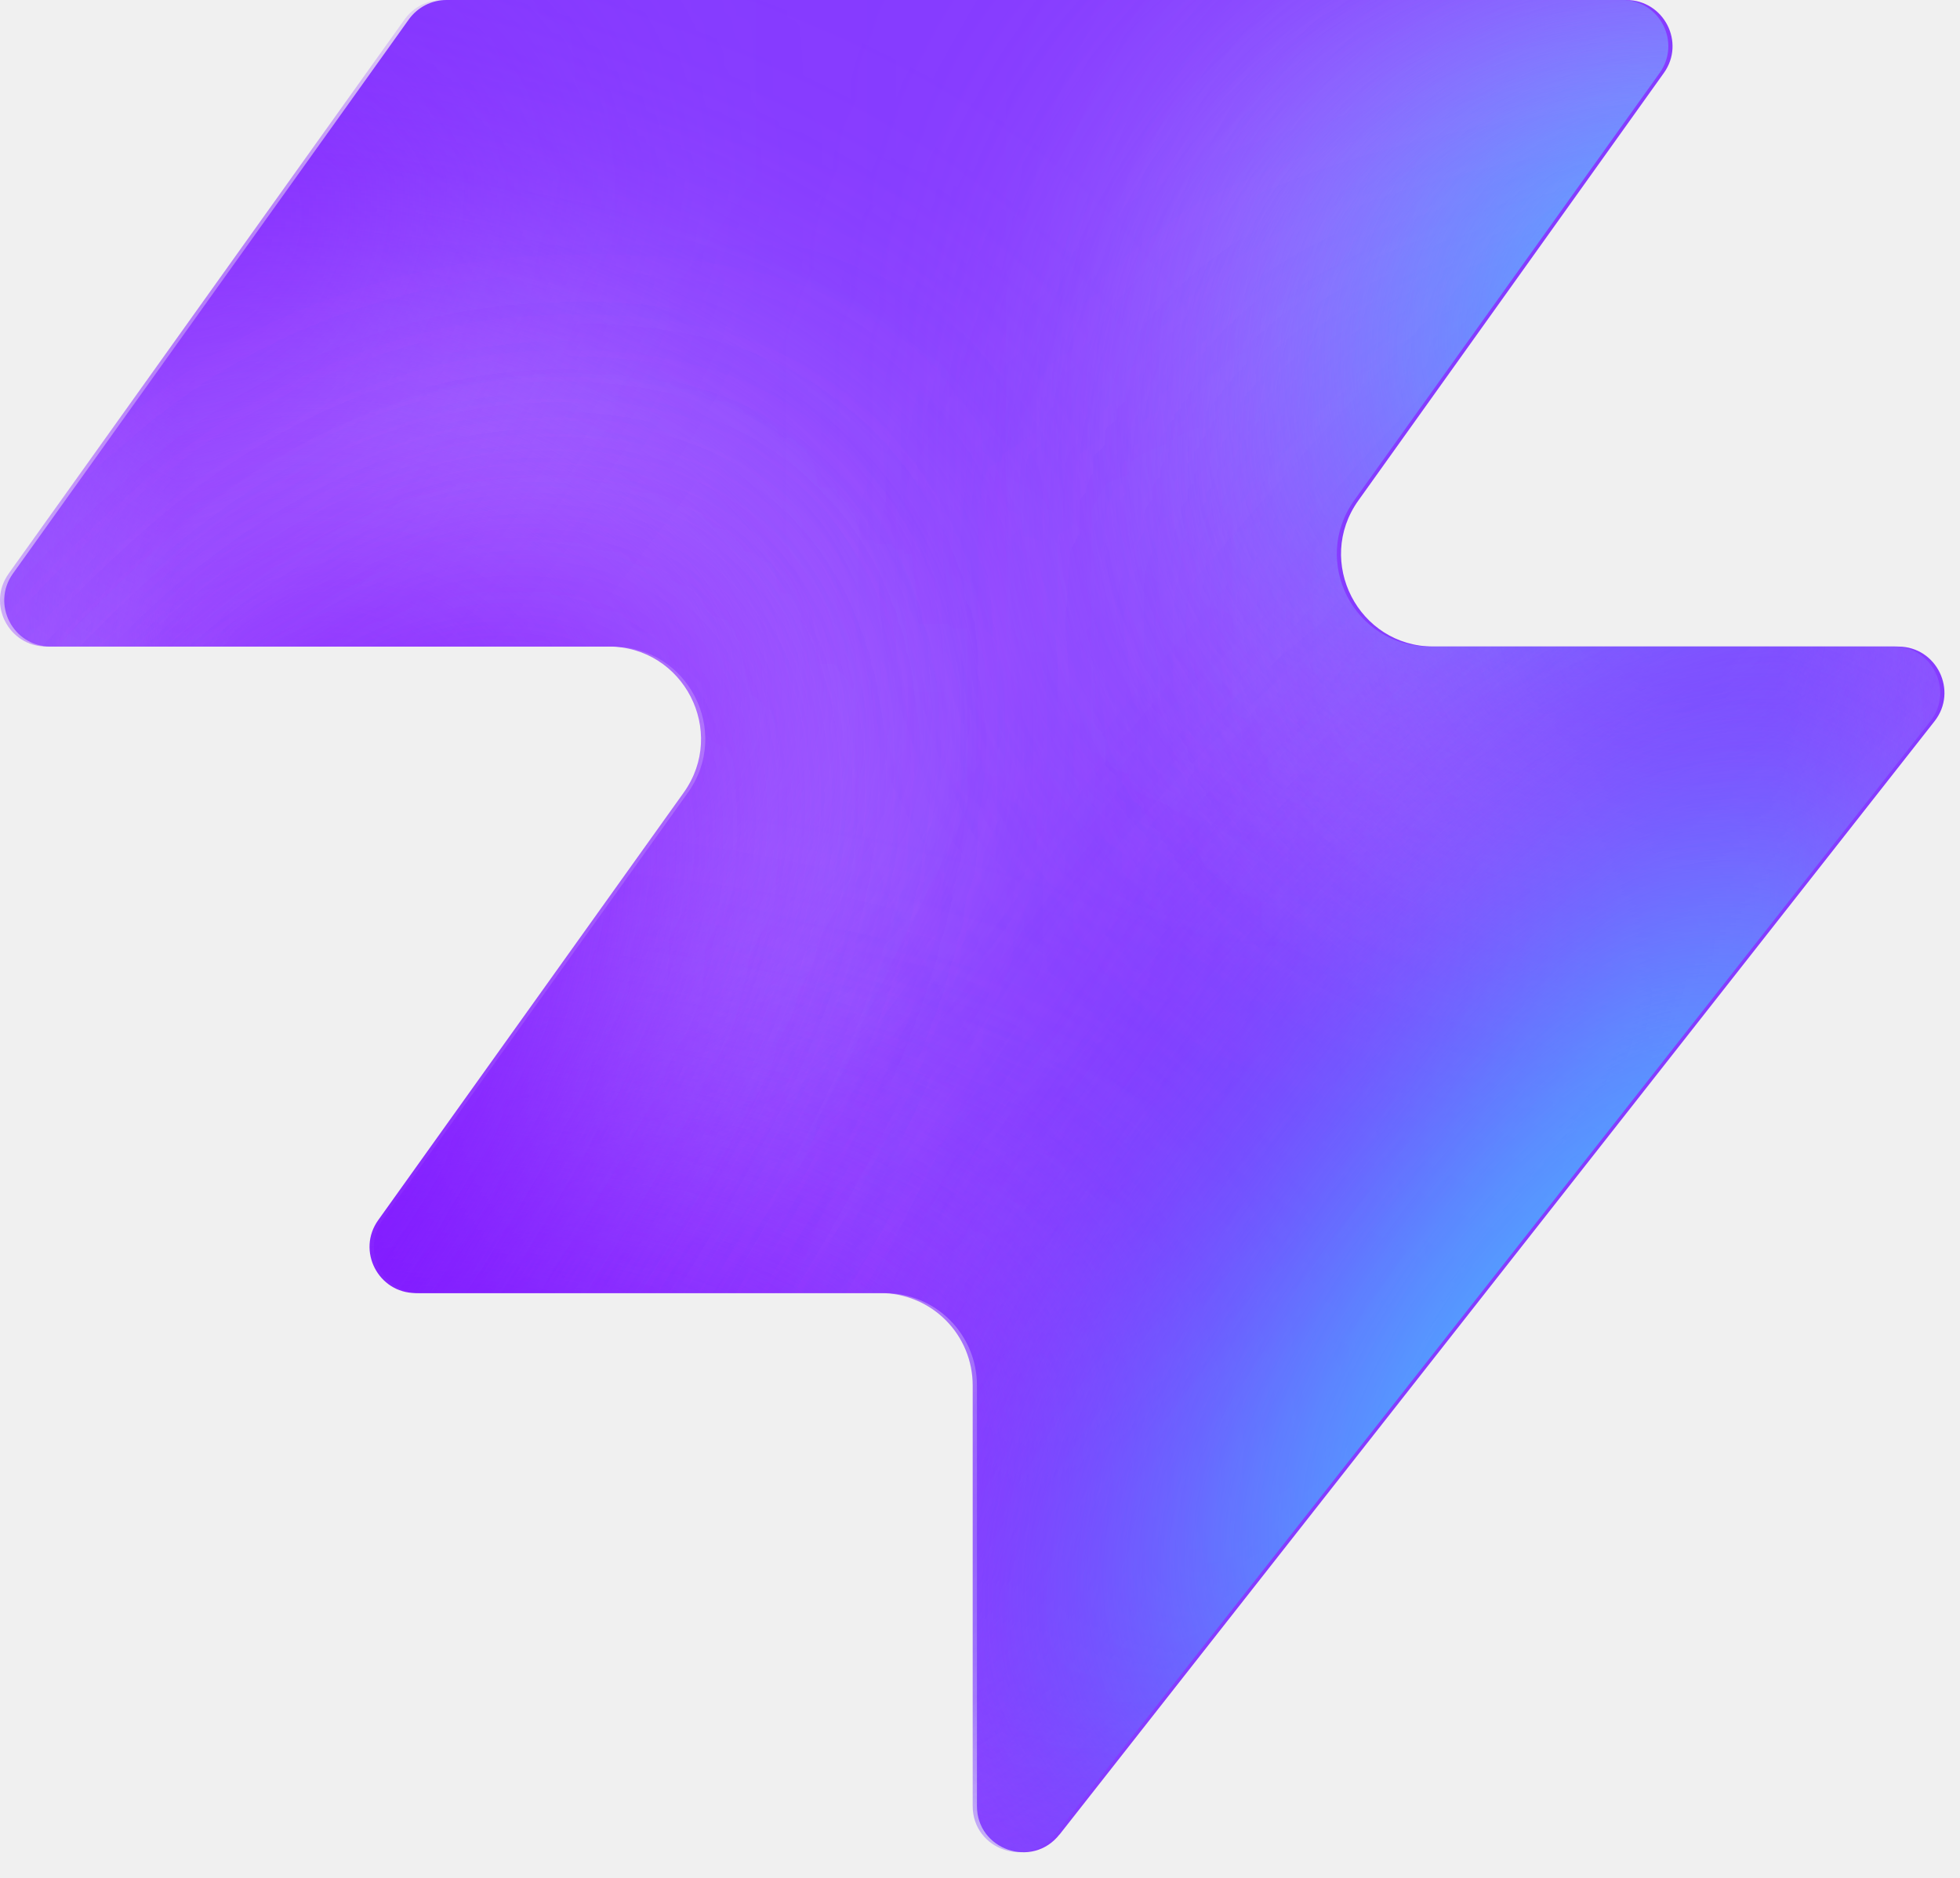
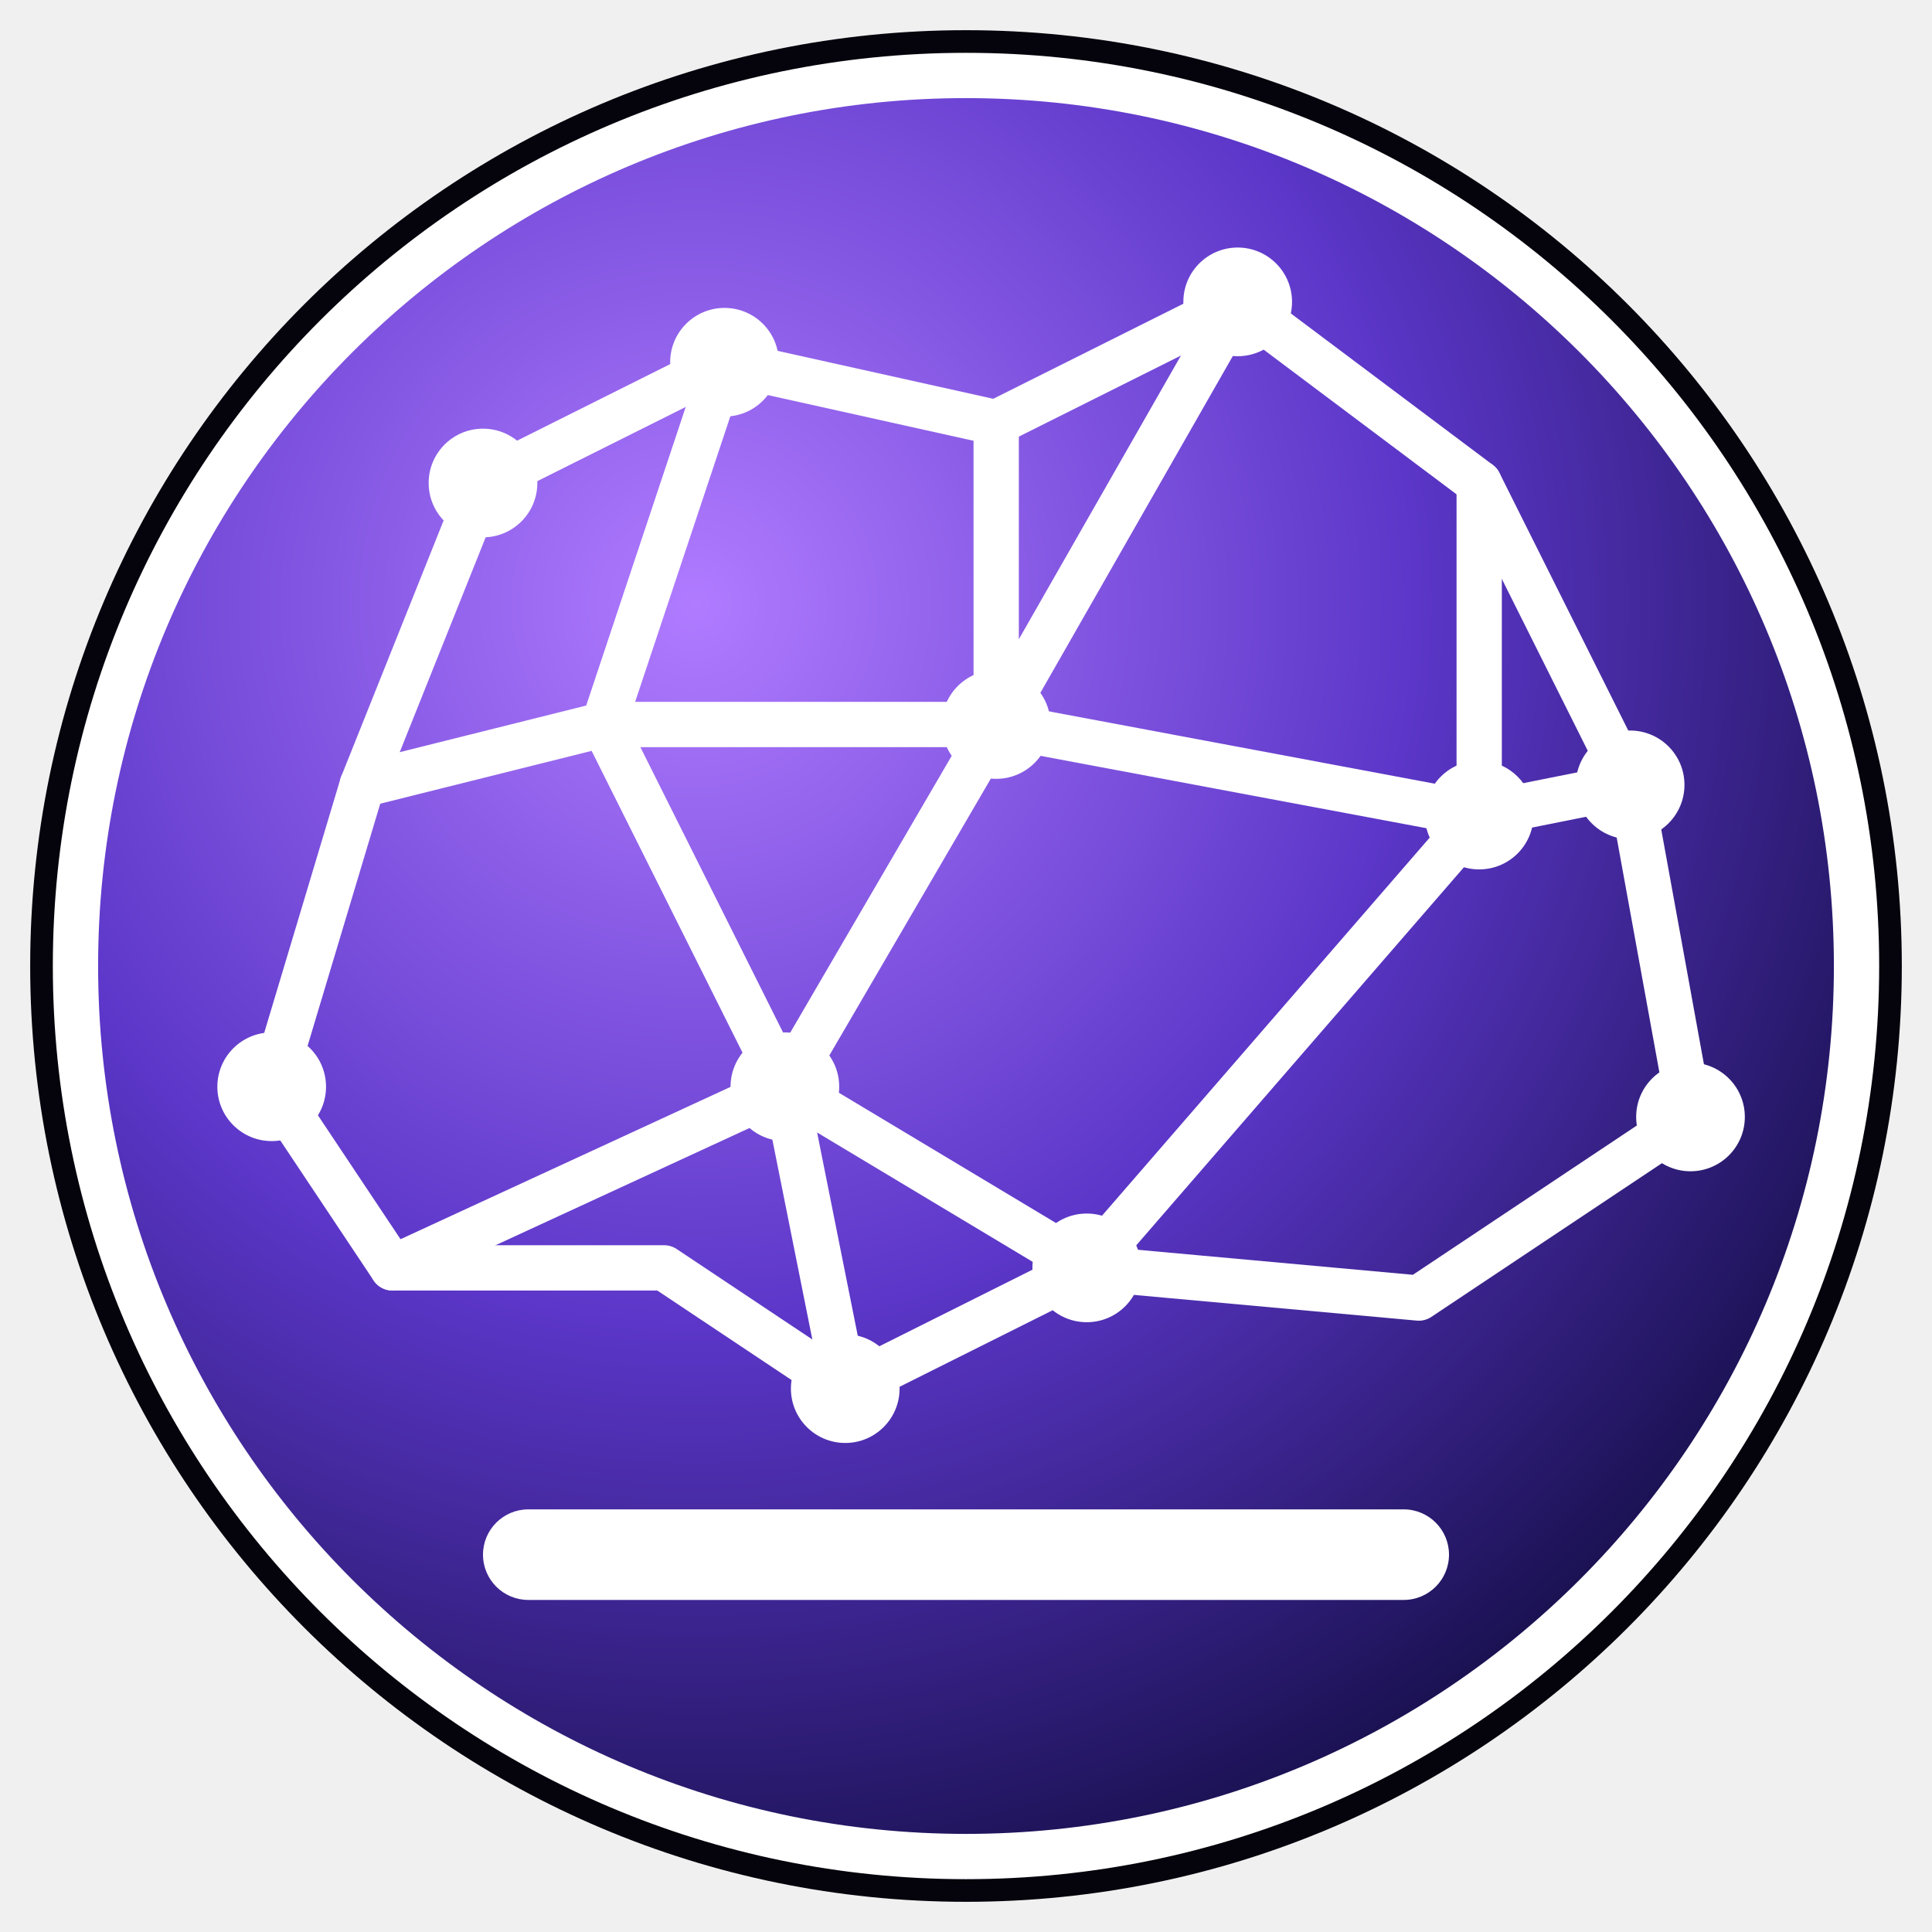
- <svg xmlns="http://www.w3.org/2000/svg" width="48" height="46" fill="none" viewBox="0 0 48 46">
-   <path fill="#863bff" d="M25.946 44.938c-.664.845-2.021.375-2.021-.698V33.937a2.26 2.26 0 0 0-2.262-2.262H10.287c-.92 0-1.456-1.04-.92-1.788l7.48-10.471c1.07-1.497 0-3.578-1.842-3.578H1.237c-.92 0-1.456-1.04-.92-1.788L10.013.474c.214-.297.556-.474.92-.474h28.894c.92 0 1.456 1.04.92 1.788l-7.48 10.471c-1.07 1.498 0 3.579 1.842 3.579h11.377c.943 0 1.473 1.088.89 1.83L25.947 44.94z" style="fill:#863bff;fill:color(display-p3 .525 .23 1);fill-opacity:1" />
-   <mask id="a" width="48" height="46" x="0" y="0" maskUnits="userSpaceOnUse" style="mask-type:alpha">
-     <path fill="#000" d="M25.842 44.938c-.664.844-2.021.375-2.021-.698V33.937a2.26 2.26 0 0 0-2.262-2.262H10.183c-.92 0-1.456-1.04-.92-1.788l7.48-10.471c1.07-1.498 0-3.579-1.842-3.579H1.133c-.92 0-1.456-1.04-.92-1.787L9.91.473c.214-.297.556-.474.92-.474h28.894c.92 0 1.456 1.04.92 1.788l-7.48 10.471c-1.07 1.498 0 3.578 1.842 3.578h11.377c.943 0 1.473 1.088.89 1.832L25.843 44.94z" style="fill:#000;fill-opacity:1" />
-   </mask>
-   <g mask="url(#a)">
-     <g filter="url(#b)">
-       <ellipse cx="5.508" cy="14.704" fill="#ede6ff" rx="5.508" ry="14.704" style="fill:#ede6ff;fill:color(display-p3 .927 .903 1);fill-opacity:1" transform="matrix(.00324 1 1 -.00324 -4.47 31.516)" />
-     </g>
-     <g filter="url(#c)">
-       <ellipse cx="10.399" cy="29.851" fill="#ede6ff" rx="10.399" ry="29.851" style="fill:#ede6ff;fill:color(display-p3 .927 .903 1);fill-opacity:1" transform="matrix(.00324 1 1 -.00324 -39.328 7.883)" />
-     </g>
-     <g filter="url(#d)">
-       <ellipse cx="5.508" cy="30.487" fill="#7e14ff" rx="5.508" ry="30.487" style="fill:#7e14ff;fill:color(display-p3 .492 .077 1);fill-opacity:1" transform="rotate(89.814 -25.913 -14.639)scale(1 -1)" />
-     </g>
-     <g filter="url(#e)">
-       <ellipse cx="5.508" cy="30.599" fill="#7e14ff" rx="5.508" ry="30.599" style="fill:#7e14ff;fill:color(display-p3 .492 .077 1);fill-opacity:1" transform="rotate(89.814 -32.644 -3.334)scale(1 -1)" />
-     </g>
-     <g filter="url(#f)">
-       <ellipse cx="5.508" cy="30.599" fill="#7e14ff" rx="5.508" ry="30.599" style="fill:#7e14ff;fill:color(display-p3 .492 .077 1);fill-opacity:1" transform="matrix(.00324 1 1 -.00324 -34.34 30.47)" />
-     </g>
-     <g filter="url(#g)">
-       <ellipse cx="14.072" cy="22.078" fill="#ede6ff" rx="14.072" ry="22.078" style="fill:#ede6ff;fill:color(display-p3 .927 .903 1);fill-opacity:1" transform="rotate(93.35 24.506 48.493)scale(-1 1)" />
-     </g>
-     <g filter="url(#h)">
-       <ellipse cx="3.47" cy="21.501" fill="#7e14ff" rx="3.47" ry="21.501" style="fill:#7e14ff;fill:color(display-p3 .492 .077 1);fill-opacity:1" transform="rotate(89.009 28.708 47.59)scale(-1 1)" />
-     </g>
-     <g filter="url(#i)">
-       <ellipse cx="3.47" cy="21.501" fill="#7e14ff" rx="3.47" ry="21.501" style="fill:#7e14ff;fill:color(display-p3 .492 .077 1);fill-opacity:1" transform="rotate(89.009 28.708 47.59)scale(-1 1)" />
-     </g>
-     <g filter="url(#j)">
-       <ellipse cx=".387" cy="8.972" fill="#7e14ff" rx="4.407" ry="29.108" style="fill:#7e14ff;fill:color(display-p3 .492 .077 1);fill-opacity:1" transform="rotate(39.51 .387 8.972)" />
-     </g>
-     <g filter="url(#k)">
-       <ellipse cx="47.523" cy="-6.092" fill="#7e14ff" rx="4.407" ry="29.108" style="fill:#7e14ff;fill:color(display-p3 .492 .077 1);fill-opacity:1" transform="rotate(37.892 47.523 -6.092)" />
-     </g>
-     <g filter="url(#l)">
-       <ellipse cx="41.412" cy="6.333" fill="#47bfff" rx="5.971" ry="9.665" style="fill:#47bfff;fill:color(display-p3 .28 .748 1);fill-opacity:1" transform="rotate(37.892 41.412 6.333)" />
-     </g>
-     <g filter="url(#m)">
-       <ellipse cx="-1.879" cy="38.332" fill="#7e14ff" rx="4.407" ry="29.108" style="fill:#7e14ff;fill:color(display-p3 .492 .077 1);fill-opacity:1" transform="rotate(37.892 -1.88 38.332)" />
-     </g>
-     <g filter="url(#n)">
-       <ellipse cx="-1.879" cy="38.332" fill="#7e14ff" rx="4.407" ry="29.108" style="fill:#7e14ff;fill:color(display-p3 .492 .077 1);fill-opacity:1" transform="rotate(37.892 -1.88 38.332)" />
-     </g>
-     <g filter="url(#o)">
-       <ellipse cx="35.651" cy="29.907" fill="#7e14ff" rx="4.407" ry="29.108" style="fill:#7e14ff;fill:color(display-p3 .492 .077 1);fill-opacity:1" transform="rotate(37.892 35.651 29.907)" />
-     </g>
-     <g filter="url(#p)">
-       <ellipse cx="38.418" cy="32.4" fill="#47bfff" rx="5.971" ry="15.297" style="fill:#47bfff;fill:color(display-p3 .28 .748 1);fill-opacity:1" transform="rotate(37.892 38.418 32.4)" />
-     </g>
+ <svg xmlns="http://www.w3.org/2000/svg" viewBox="0 0 64 64">
+   <defs>
+     <radialGradient id="n" cx="35%" cy="30%" r="80%">
+       <stop offset="0" stop-color="#b07bff" />
+       <stop offset=".5" stop-color="#5b36c8" />
+       <stop offset="1" stop-color="#0d0a3a" />
+     </radialGradient>
+   </defs>
+   <circle cx="32" cy="32" r="31" fill="#05030c" />
+   <circle cx="32" cy="32" r="29.5" fill="url(#n)" stroke="#fff" stroke-width="1.5" />
+   <g stroke="#fff" stroke-width="1.5" stroke-linecap="round" stroke-linejoin="round" fill="none">
+     <path d="M9 36L12 26L16 16L24 12L33 14L41 10L49 16L54 26L56 37L47 43L36 42L28 46L22 42L13 42Z" />
+     <path d="M12 26L20 24L24 12M20 24L33 24L33 14M33 24L41 10M33 24L49 27L54 26M49 27L49 16M20 24L26 36L33 24M26 36L36 42M26 36L13 42M36 42L49 27M26 36L28 46" />
  </g>
-   <defs>
-     <filter id="b" width="60.045" height="41.654" x="-19.77" y="16.149" color-interpolation-filters="sRGB" filterUnits="userSpaceOnUse">
-       <feFlood flood-opacity="0" result="BackgroundImageFix" />
-       <feBlend in="SourceGraphic" in2="BackgroundImageFix" result="shape" />
-       <feGaussianBlur result="effect1_foregroundBlur_2002_17158" stdDeviation="7.659" />
-     </filter>
-     <filter id="c" width="90.34" height="51.437" x="-54.613" y="-7.533" color-interpolation-filters="sRGB" filterUnits="userSpaceOnUse">
-       <feFlood flood-opacity="0" result="BackgroundImageFix" />
-       <feBlend in="SourceGraphic" in2="BackgroundImageFix" result="shape" />
-       <feGaussianBlur result="effect1_foregroundBlur_2002_17158" stdDeviation="7.659" />
-     </filter>
-     <filter id="d" width="79.355" height="29.4" x="-49.64" y="2.03" color-interpolation-filters="sRGB" filterUnits="userSpaceOnUse">
-       <feFlood flood-opacity="0" result="BackgroundImageFix" />
-       <feBlend in="SourceGraphic" in2="BackgroundImageFix" result="shape" />
-       <feGaussianBlur result="effect1_foregroundBlur_2002_17158" stdDeviation="4.596" />
-     </filter>
-     <filter id="e" width="79.579" height="29.4" x="-45.045" y="20.029" color-interpolation-filters="sRGB" filterUnits="userSpaceOnUse">
-       <feFlood flood-opacity="0" result="BackgroundImageFix" />
-       <feBlend in="SourceGraphic" in2="BackgroundImageFix" result="shape" />
-       <feGaussianBlur result="effect1_foregroundBlur_2002_17158" stdDeviation="4.596" />
-     </filter>
-     <filter id="f" width="79.579" height="29.4" x="-43.513" y="21.178" color-interpolation-filters="sRGB" filterUnits="userSpaceOnUse">
-       <feFlood flood-opacity="0" result="BackgroundImageFix" />
-       <feBlend in="SourceGraphic" in2="BackgroundImageFix" result="shape" />
-       <feGaussianBlur result="effect1_foregroundBlur_2002_17158" stdDeviation="4.596" />
-     </filter>
-     <filter id="g" width="74.749" height="58.852" x="15.756" y="-17.901" color-interpolation-filters="sRGB" filterUnits="userSpaceOnUse">
-       <feFlood flood-opacity="0" result="BackgroundImageFix" />
-       <feBlend in="SourceGraphic" in2="BackgroundImageFix" result="shape" />
-       <feGaussianBlur result="effect1_foregroundBlur_2002_17158" stdDeviation="7.659" />
-     </filter>
-     <filter id="h" width="61.377" height="25.362" x="23.548" y="2.284" color-interpolation-filters="sRGB" filterUnits="userSpaceOnUse">
-       <feFlood flood-opacity="0" result="BackgroundImageFix" />
-       <feBlend in="SourceGraphic" in2="BackgroundImageFix" result="shape" />
-       <feGaussianBlur result="effect1_foregroundBlur_2002_17158" stdDeviation="4.596" />
-     </filter>
-     <filter id="i" width="61.377" height="25.362" x="23.548" y="2.284" color-interpolation-filters="sRGB" filterUnits="userSpaceOnUse">
-       <feFlood flood-opacity="0" result="BackgroundImageFix" />
-       <feBlend in="SourceGraphic" in2="BackgroundImageFix" result="shape" />
-       <feGaussianBlur result="effect1_foregroundBlur_2002_17158" stdDeviation="4.596" />
-     </filter>
-     <filter id="j" width="56.045" height="63.649" x="-27.636" y="-22.853" color-interpolation-filters="sRGB" filterUnits="userSpaceOnUse">
-       <feFlood flood-opacity="0" result="BackgroundImageFix" />
-       <feBlend in="SourceGraphic" in2="BackgroundImageFix" result="shape" />
-       <feGaussianBlur result="effect1_foregroundBlur_2002_17158" stdDeviation="4.596" />
-     </filter>
-     <filter id="k" width="54.814" height="64.646" x="20.116" y="-38.415" color-interpolation-filters="sRGB" filterUnits="userSpaceOnUse">
-       <feFlood flood-opacity="0" result="BackgroundImageFix" />
-       <feBlend in="SourceGraphic" in2="BackgroundImageFix" result="shape" />
-       <feGaussianBlur result="effect1_foregroundBlur_2002_17158" stdDeviation="4.596" />
-     </filter>
-     <filter id="l" width="33.541" height="35.313" x="24.641" y="-11.323" color-interpolation-filters="sRGB" filterUnits="userSpaceOnUse">
-       <feFlood flood-opacity="0" result="BackgroundImageFix" />
-       <feBlend in="SourceGraphic" in2="BackgroundImageFix" result="shape" />
-       <feGaussianBlur result="effect1_foregroundBlur_2002_17158" stdDeviation="4.596" />
-     </filter>
-     <filter id="m" width="54.814" height="64.646" x="-29.286" y="6.009" color-interpolation-filters="sRGB" filterUnits="userSpaceOnUse">
-       <feFlood flood-opacity="0" result="BackgroundImageFix" />
-       <feBlend in="SourceGraphic" in2="BackgroundImageFix" result="shape" />
-       <feGaussianBlur result="effect1_foregroundBlur_2002_17158" stdDeviation="4.596" />
-     </filter>
-     <filter id="n" width="54.814" height="64.646" x="-29.286" y="6.009" color-interpolation-filters="sRGB" filterUnits="userSpaceOnUse">
-       <feFlood flood-opacity="0" result="BackgroundImageFix" />
-       <feBlend in="SourceGraphic" in2="BackgroundImageFix" result="shape" />
-       <feGaussianBlur result="effect1_foregroundBlur_2002_17158" stdDeviation="4.596" />
-     </filter>
-     <filter id="o" width="54.814" height="64.646" x="8.244" y="-2.416" color-interpolation-filters="sRGB" filterUnits="userSpaceOnUse">
-       <feFlood flood-opacity="0" result="BackgroundImageFix" />
-       <feBlend in="SourceGraphic" in2="BackgroundImageFix" result="shape" />
-       <feGaussianBlur result="effect1_foregroundBlur_2002_17158" stdDeviation="4.596" />
-     </filter>
-     <filter id="p" width="39.409" height="43.623" x="18.713" y="10.588" color-interpolation-filters="sRGB" filterUnits="userSpaceOnUse">
-       <feFlood flood-opacity="0" result="BackgroundImageFix" />
-       <feBlend in="SourceGraphic" in2="BackgroundImageFix" result="shape" />
-       <feGaussianBlur result="effect1_foregroundBlur_2002_17158" stdDeviation="4.596" />
-     </filter>
-   </defs>
+   <g fill="#fff">
+     <circle cx="9" cy="36" r="1.8" />
+     <circle cx="16" cy="16" r="1.8" />
+     <circle cx="24" cy="12" r="1.8" />
+     <circle cx="41" cy="10" r="1.8" />
+     <circle cx="54" cy="26" r="1.8" />
+     <circle cx="56" cy="37" r="1.8" />
+     <circle cx="33" cy="24" r="1.8" />
+     <circle cx="26" cy="36" r="1.8" />
+     <circle cx="28" cy="46" r="1.8" />
+     <circle cx="36" cy="42" r="1.8" />
+     <circle cx="49" cy="27" r="1.8" />
+   </g>
+   <rect x="16" y="50" width="32" height="3" rx="1.5" fill="#fff" />
</svg>
